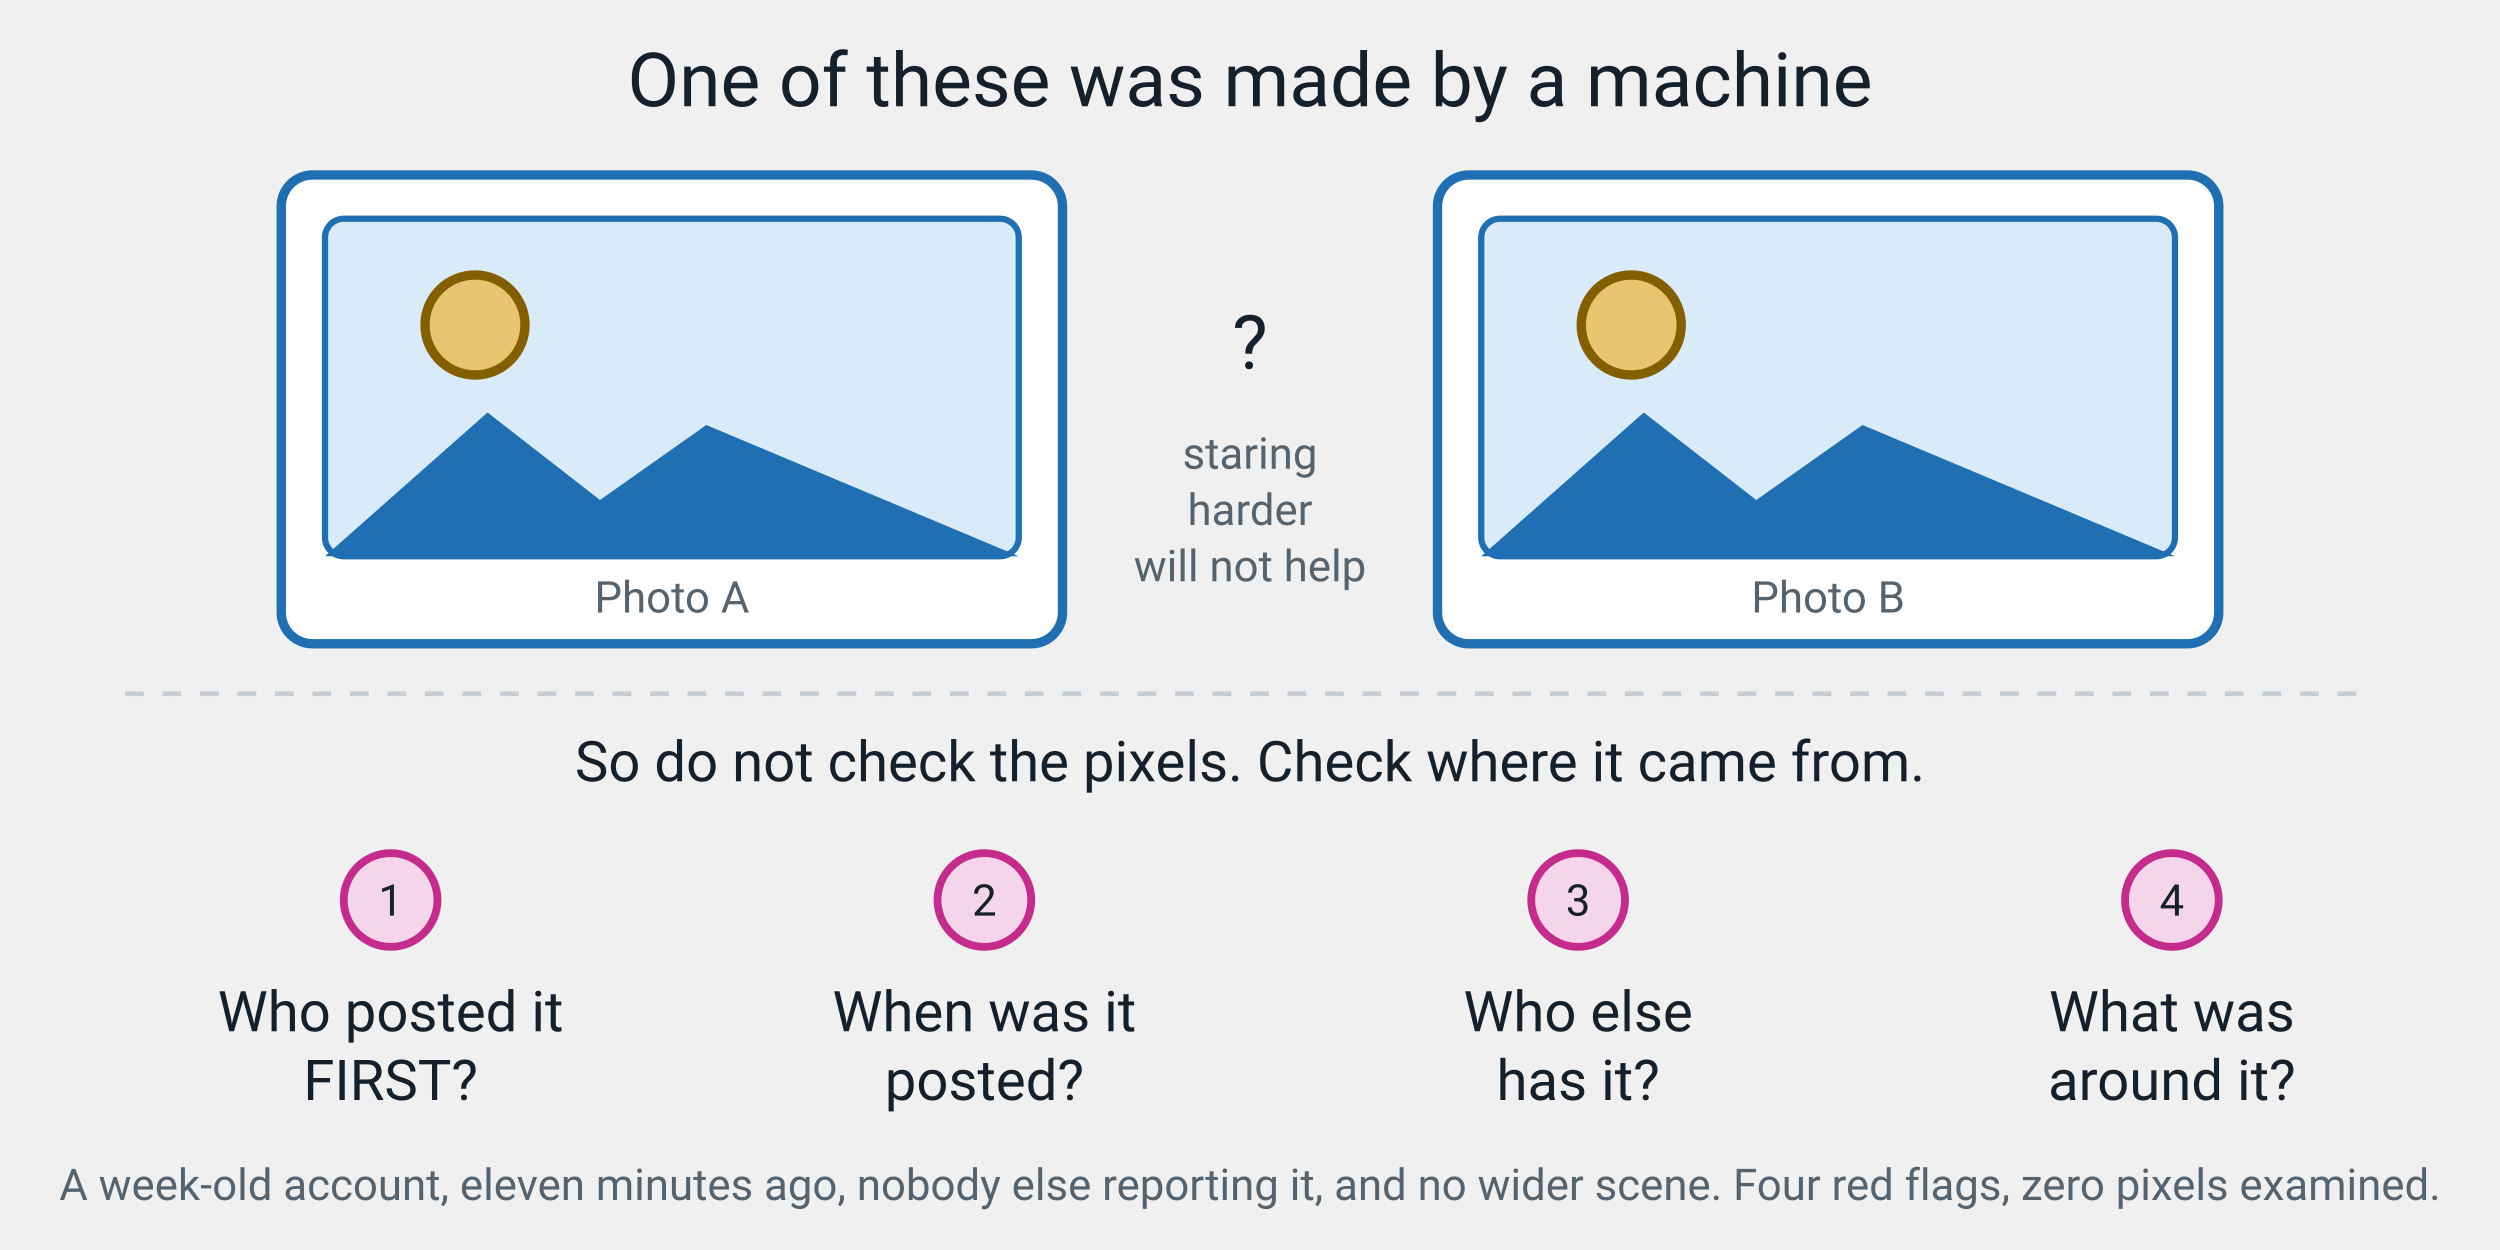
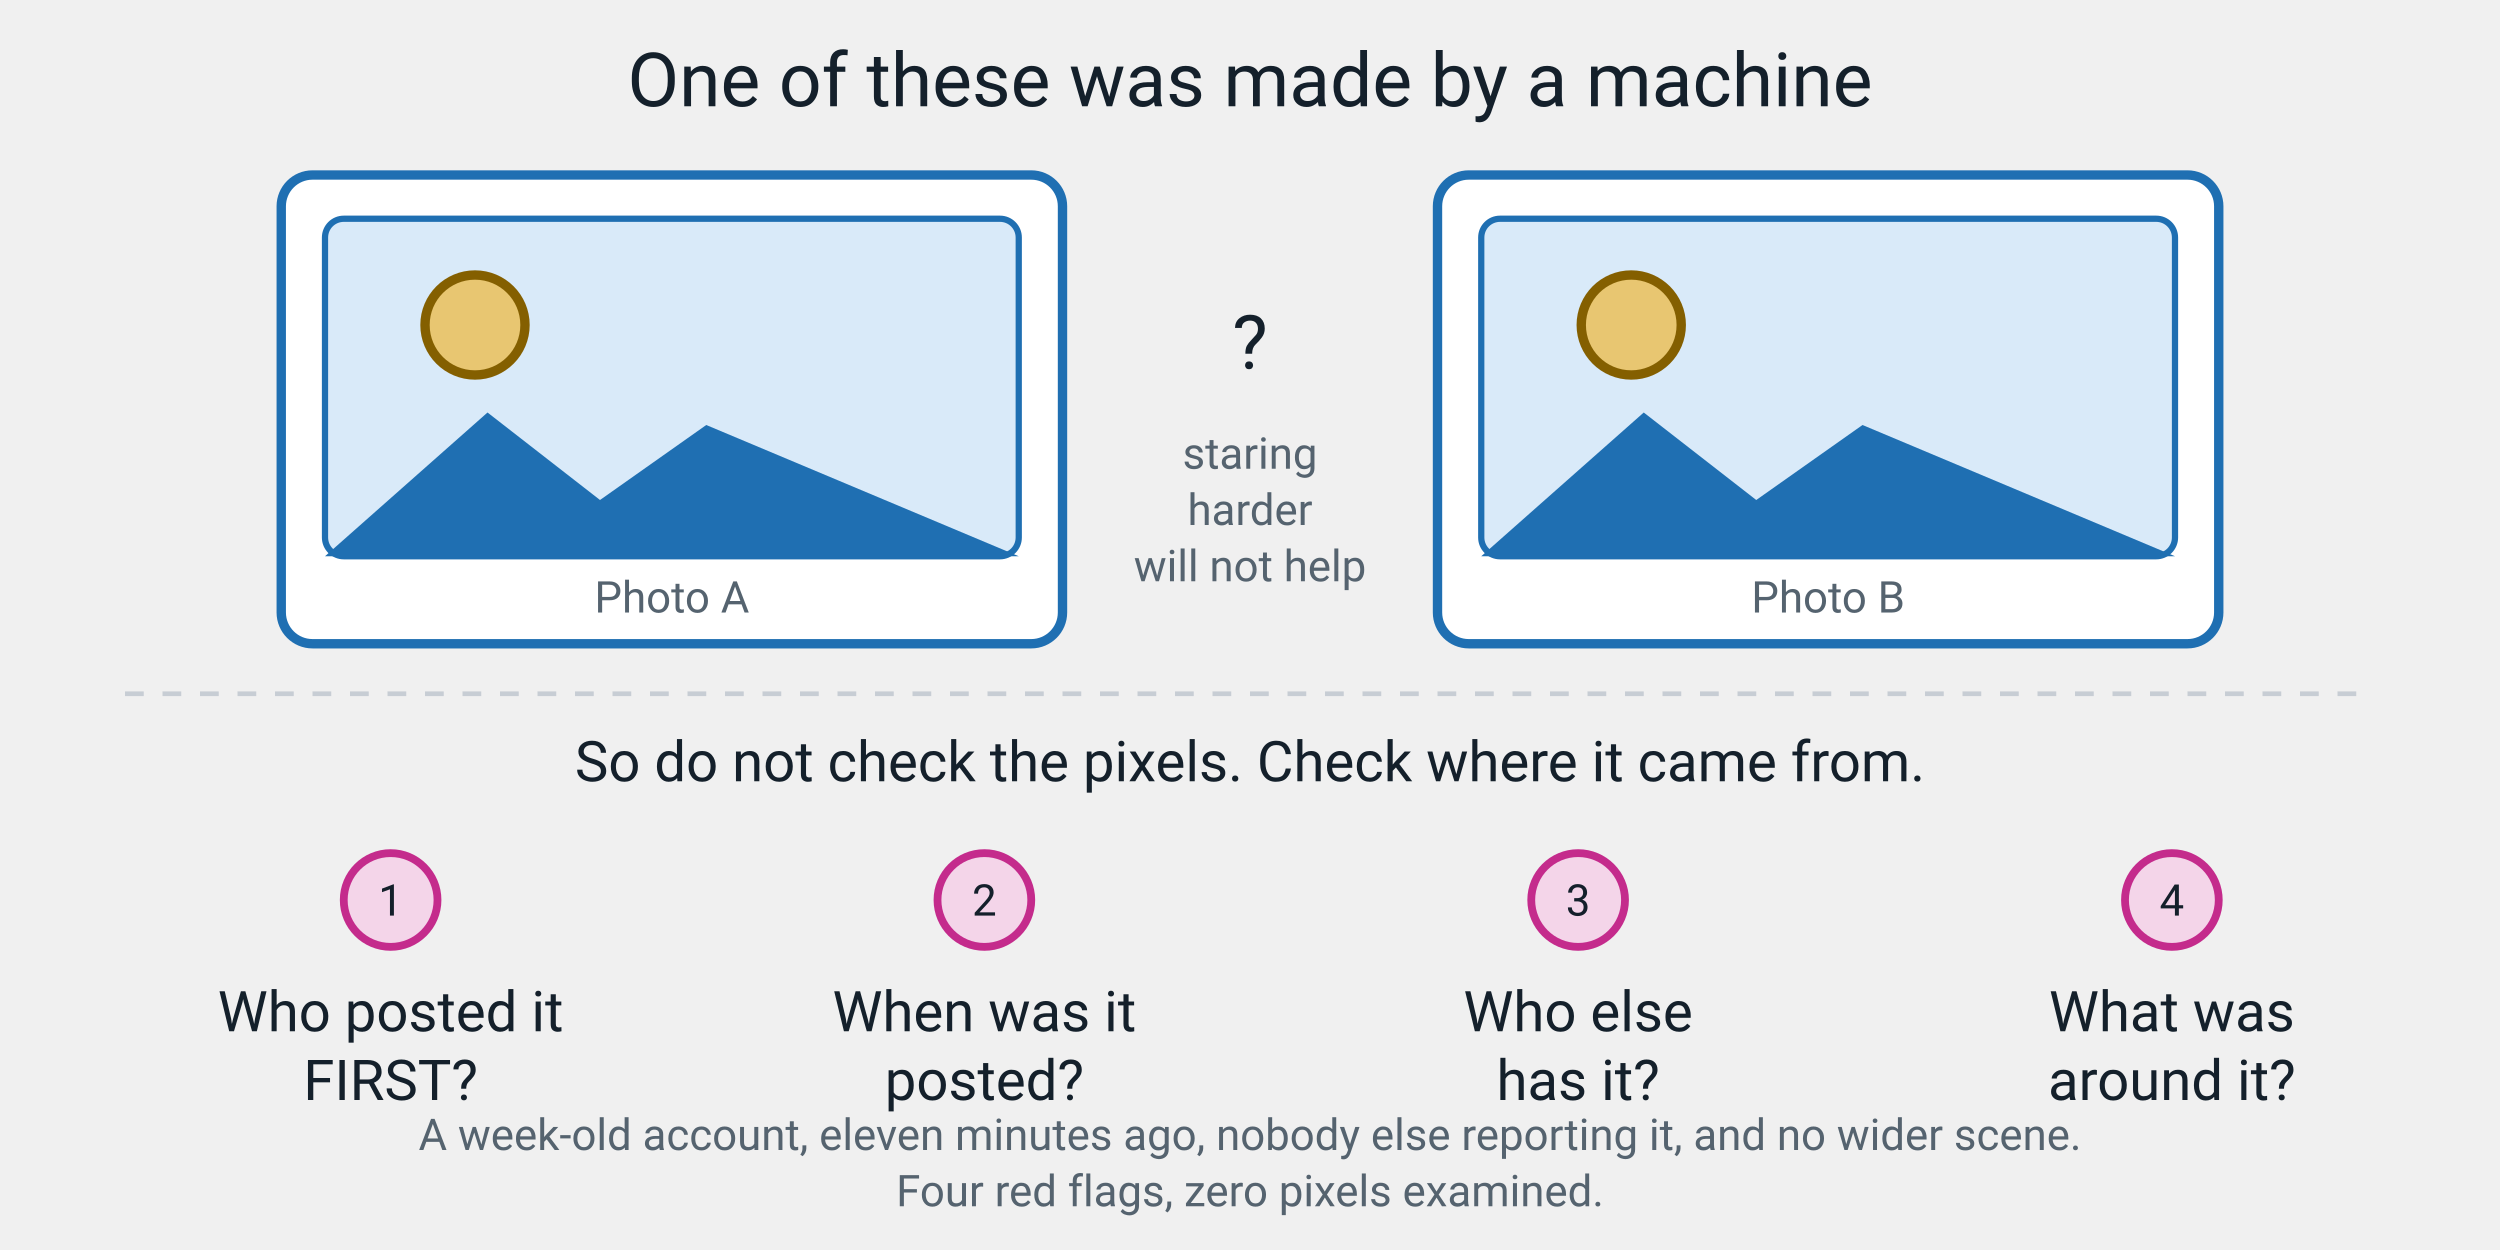
<svg xmlns="http://www.w3.org/2000/svg" viewBox="0 0 800 400" role="img" font-family="ui-sans-serif, system-ui, -apple-system, 'Segoe UI', Roboto, sans-serif">
  <text x="400" y="34" font-size="24" fill="#14202B" text-anchor="middle">One of these was made by a machine</text>
  <rect x="90" y="56" width="250" height="150" rx="10" fill="#FFFFFF" stroke="#1F6FB2" stroke-width="3" stroke-linejoin="round" />
  <rect x="104" y="70" width="222" height="108" rx="6" fill="#D9EAF9" stroke="none" />
  <circle cx="152" cy="104" r="16" fill="#E8C671" stroke="#845F00" stroke-width="3" />
  <path d="M104 178 L156 132 L192 160 L226 136 L326 178 Z" fill="#1F6FB2" stroke="none" />
  <rect x="104" y="70" width="222" height="108" rx="6" fill="none" stroke="#1F6FB2" stroke-width="2" />
  <text x="215" y="196" font-size="14" fill="#55636F" text-anchor="middle">Photo A</text>
  <rect x="460" y="56" width="250" height="150" rx="10" fill="#FFFFFF" stroke="#1F6FB2" stroke-width="3" stroke-linejoin="round" />
  <rect x="474" y="70" width="222" height="108" rx="6" fill="#D9EAF9" stroke="none" />
  <circle cx="522" cy="104" r="16" fill="#E8C671" stroke="#845F00" stroke-width="3" />
  <path d="M474 178 L526 132 L562 160 L596 136 L696 178 Z" fill="#1F6FB2" stroke="none" />
  <rect x="474" y="70" width="222" height="108" rx="6" fill="none" stroke="#1F6FB2" stroke-width="2" />
  <text x="585" y="196" font-size="14" fill="#55636F" text-anchor="middle">Photo B</text>
  <text x="400" y="118" font-size="24" fill="#14202B" text-anchor="middle">?</text>
  <text x="400" y="150" font-size="14" fill="#55636F" text-anchor="middle">staring</text>
  <text x="400" y="168" font-size="14" fill="#55636F" text-anchor="middle">harder</text>
  <text x="400" y="186" font-size="14" fill="#55636F" text-anchor="middle">will not help</text>
  <line x1="40" y1="222" x2="760" y2="222" stroke="#C7CDD4" stroke-width="1.5" stroke-dasharray="6 6" />
  <text x="400" y="250" font-size="18" fill="#14202B" text-anchor="middle">So do not check the pixels. Check where it came from.</text>
  <g fill="#F4D5E9" stroke="#C42B8C" stroke-width="2.5">
    <circle cx="125" cy="288" r="15" />
    <circle cx="315" cy="288" r="15" />
    <circle cx="505" cy="288" r="15" />
    <circle cx="695" cy="288" r="15" />
  </g>
  <g font-size="14" fill="#14202B" text-anchor="middle">
    <text x="125" y="293">1</text>
    <text x="315" y="293">2</text>
    <text x="505" y="293">3</text>
    <text x="695" y="293">4</text>
  </g>
  <g font-size="18" fill="#14202B" text-anchor="middle">
    <text x="125" y="330">Who posted it</text>
    <text x="125" y="352">FIRST?</text>
    <text x="315" y="330">When was it</text>
    <text x="315" y="352">posted?</text>
    <text x="505" y="330">Who else</text>
    <text x="505" y="352">has it?</text>
    <text x="695" y="330">What was</text>
    <text x="695" y="352">around it?</text>
  </g>
-   <text x="400" y="384" font-size="14" fill="#55636F" text-anchor="middle">A week-old account, eleven minutes ago, nobody else reporting it, and no wider scene. Four red flags, zero pixels examined.</text>
+   <text x="400" y="368" font-family="ui-sans-serif, system-ui, -apple-system, 'Segoe UI', Roboto, sans-serif" font-size="14" fill="#55636F" text-anchor="middle">A week-old account, eleven minutes ago, nobody else reporting it, and no wider scene.</text>
+   <text x="400" y="386" font-family="ui-sans-serif, system-ui, -apple-system, 'Segoe UI', Roboto, sans-serif" font-size="14" fill="#55636F" text-anchor="middle">Four red flags, zero pixels examined.</text>
</svg>
